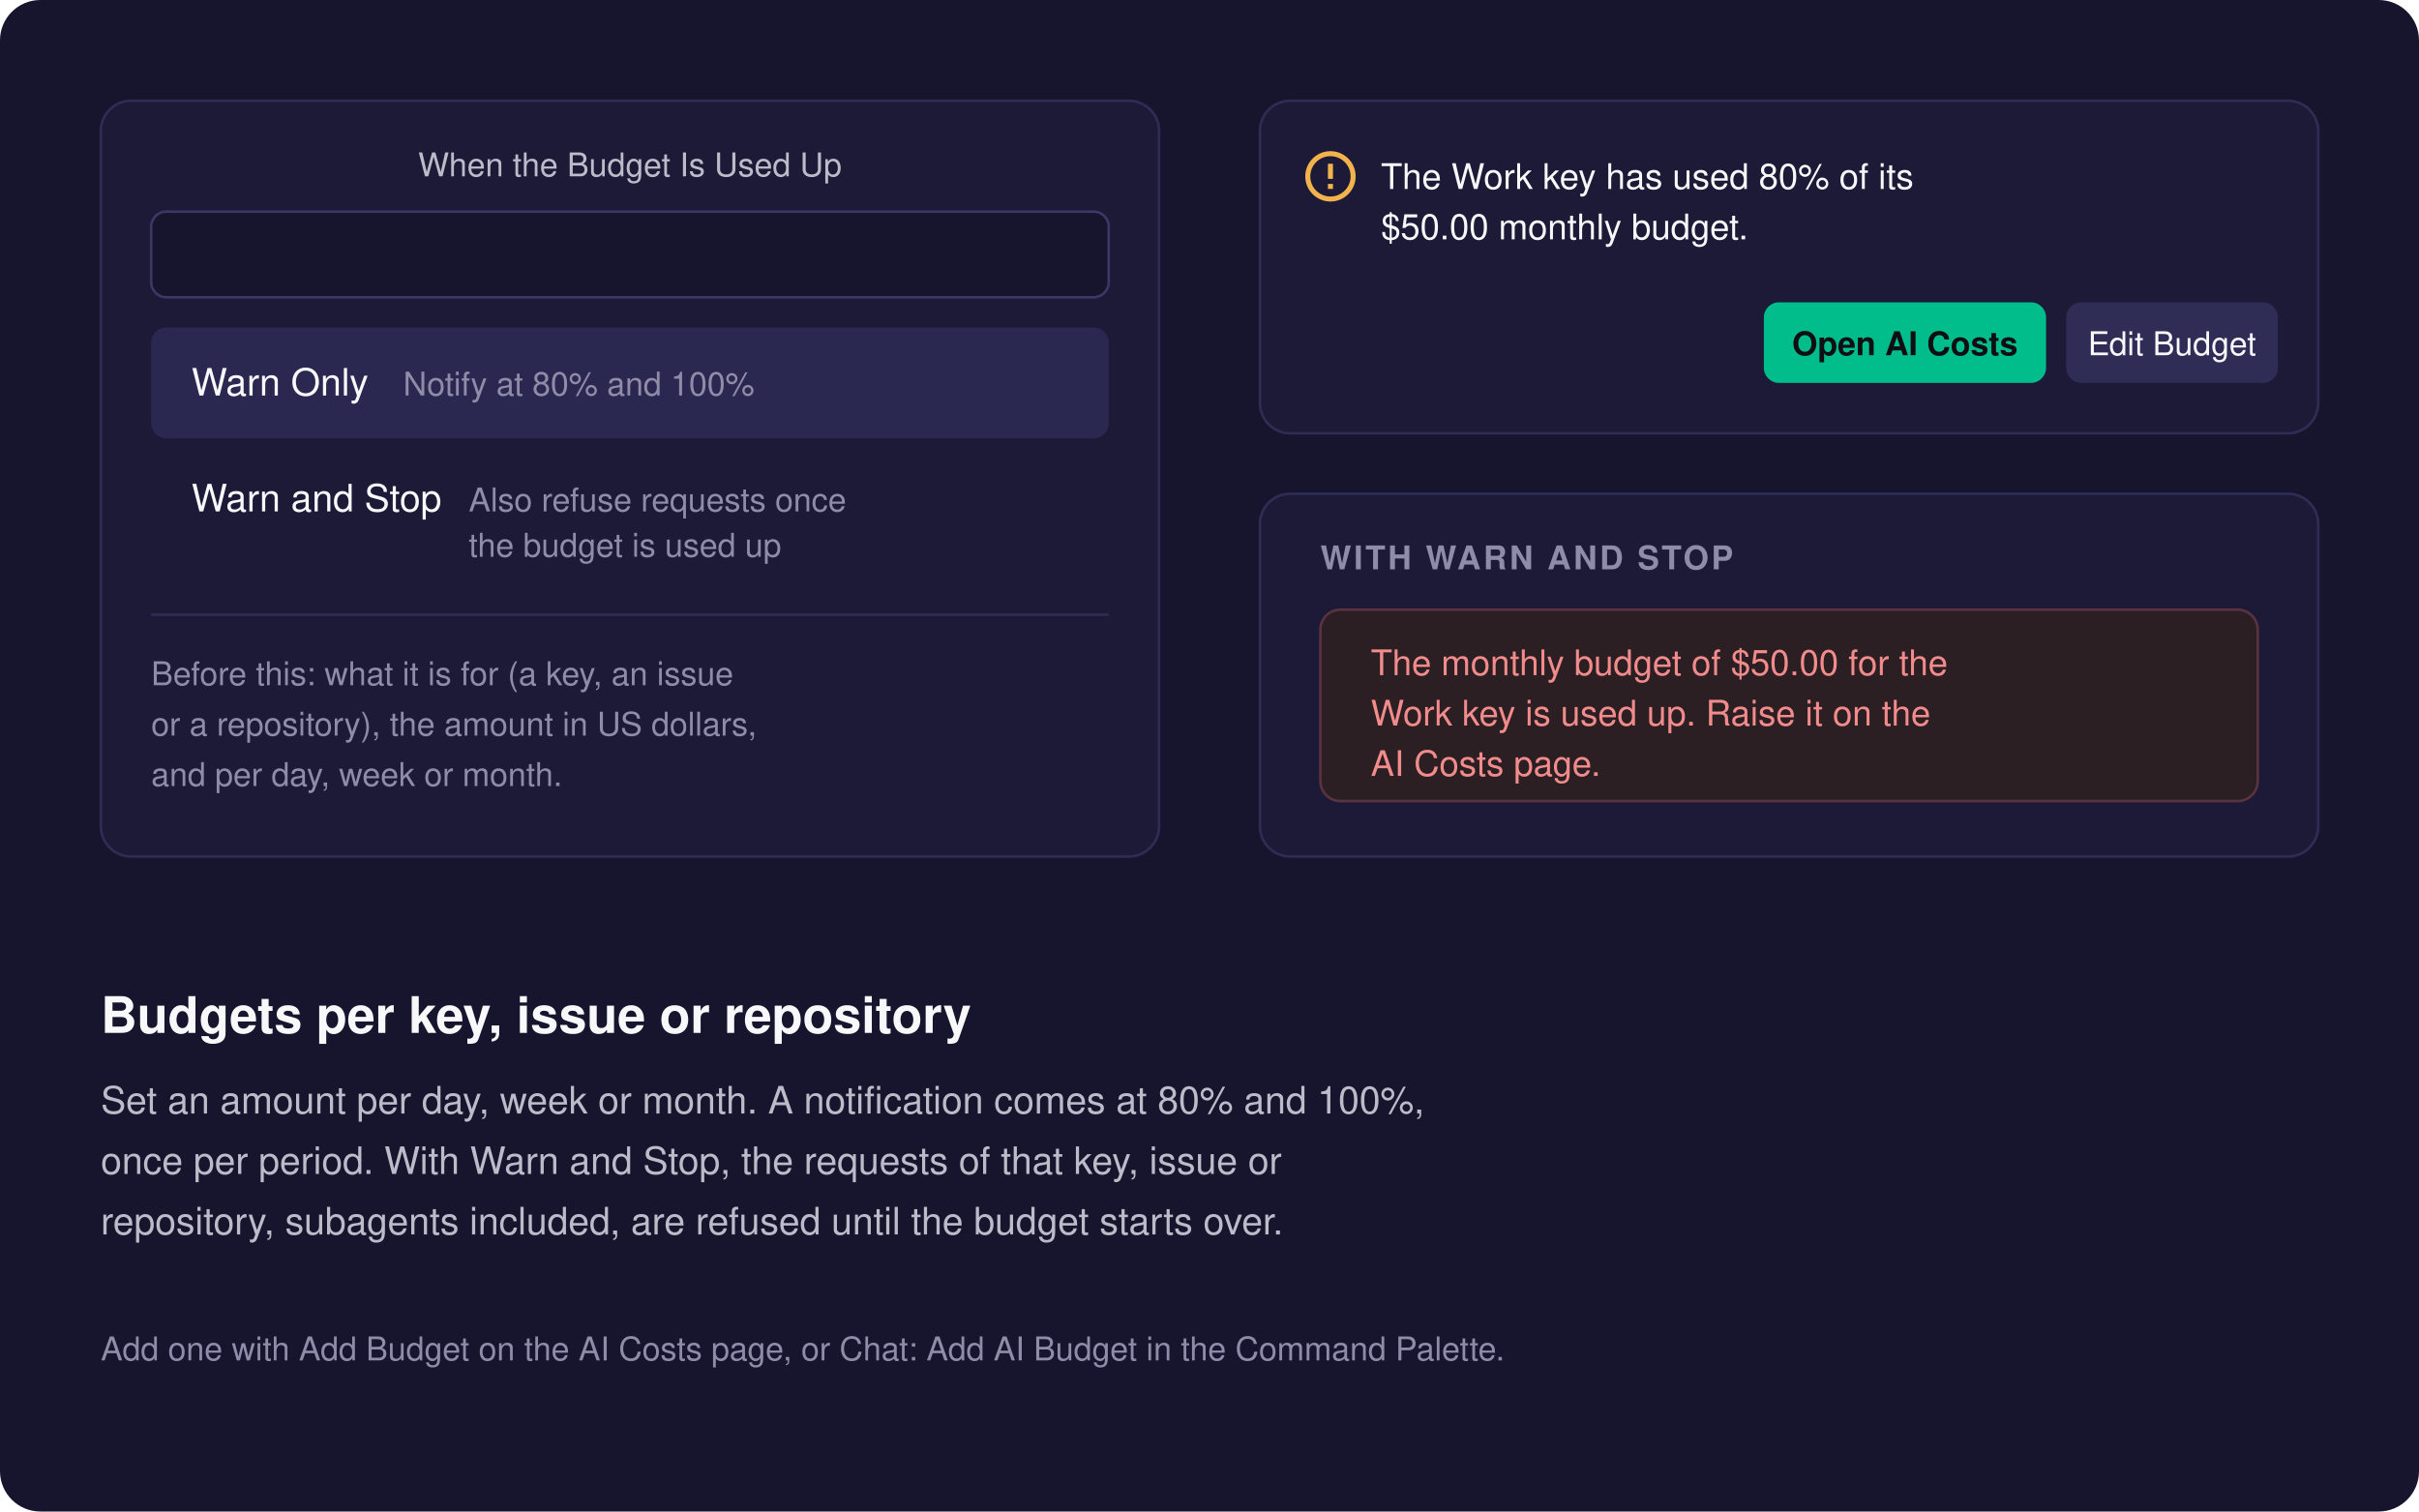
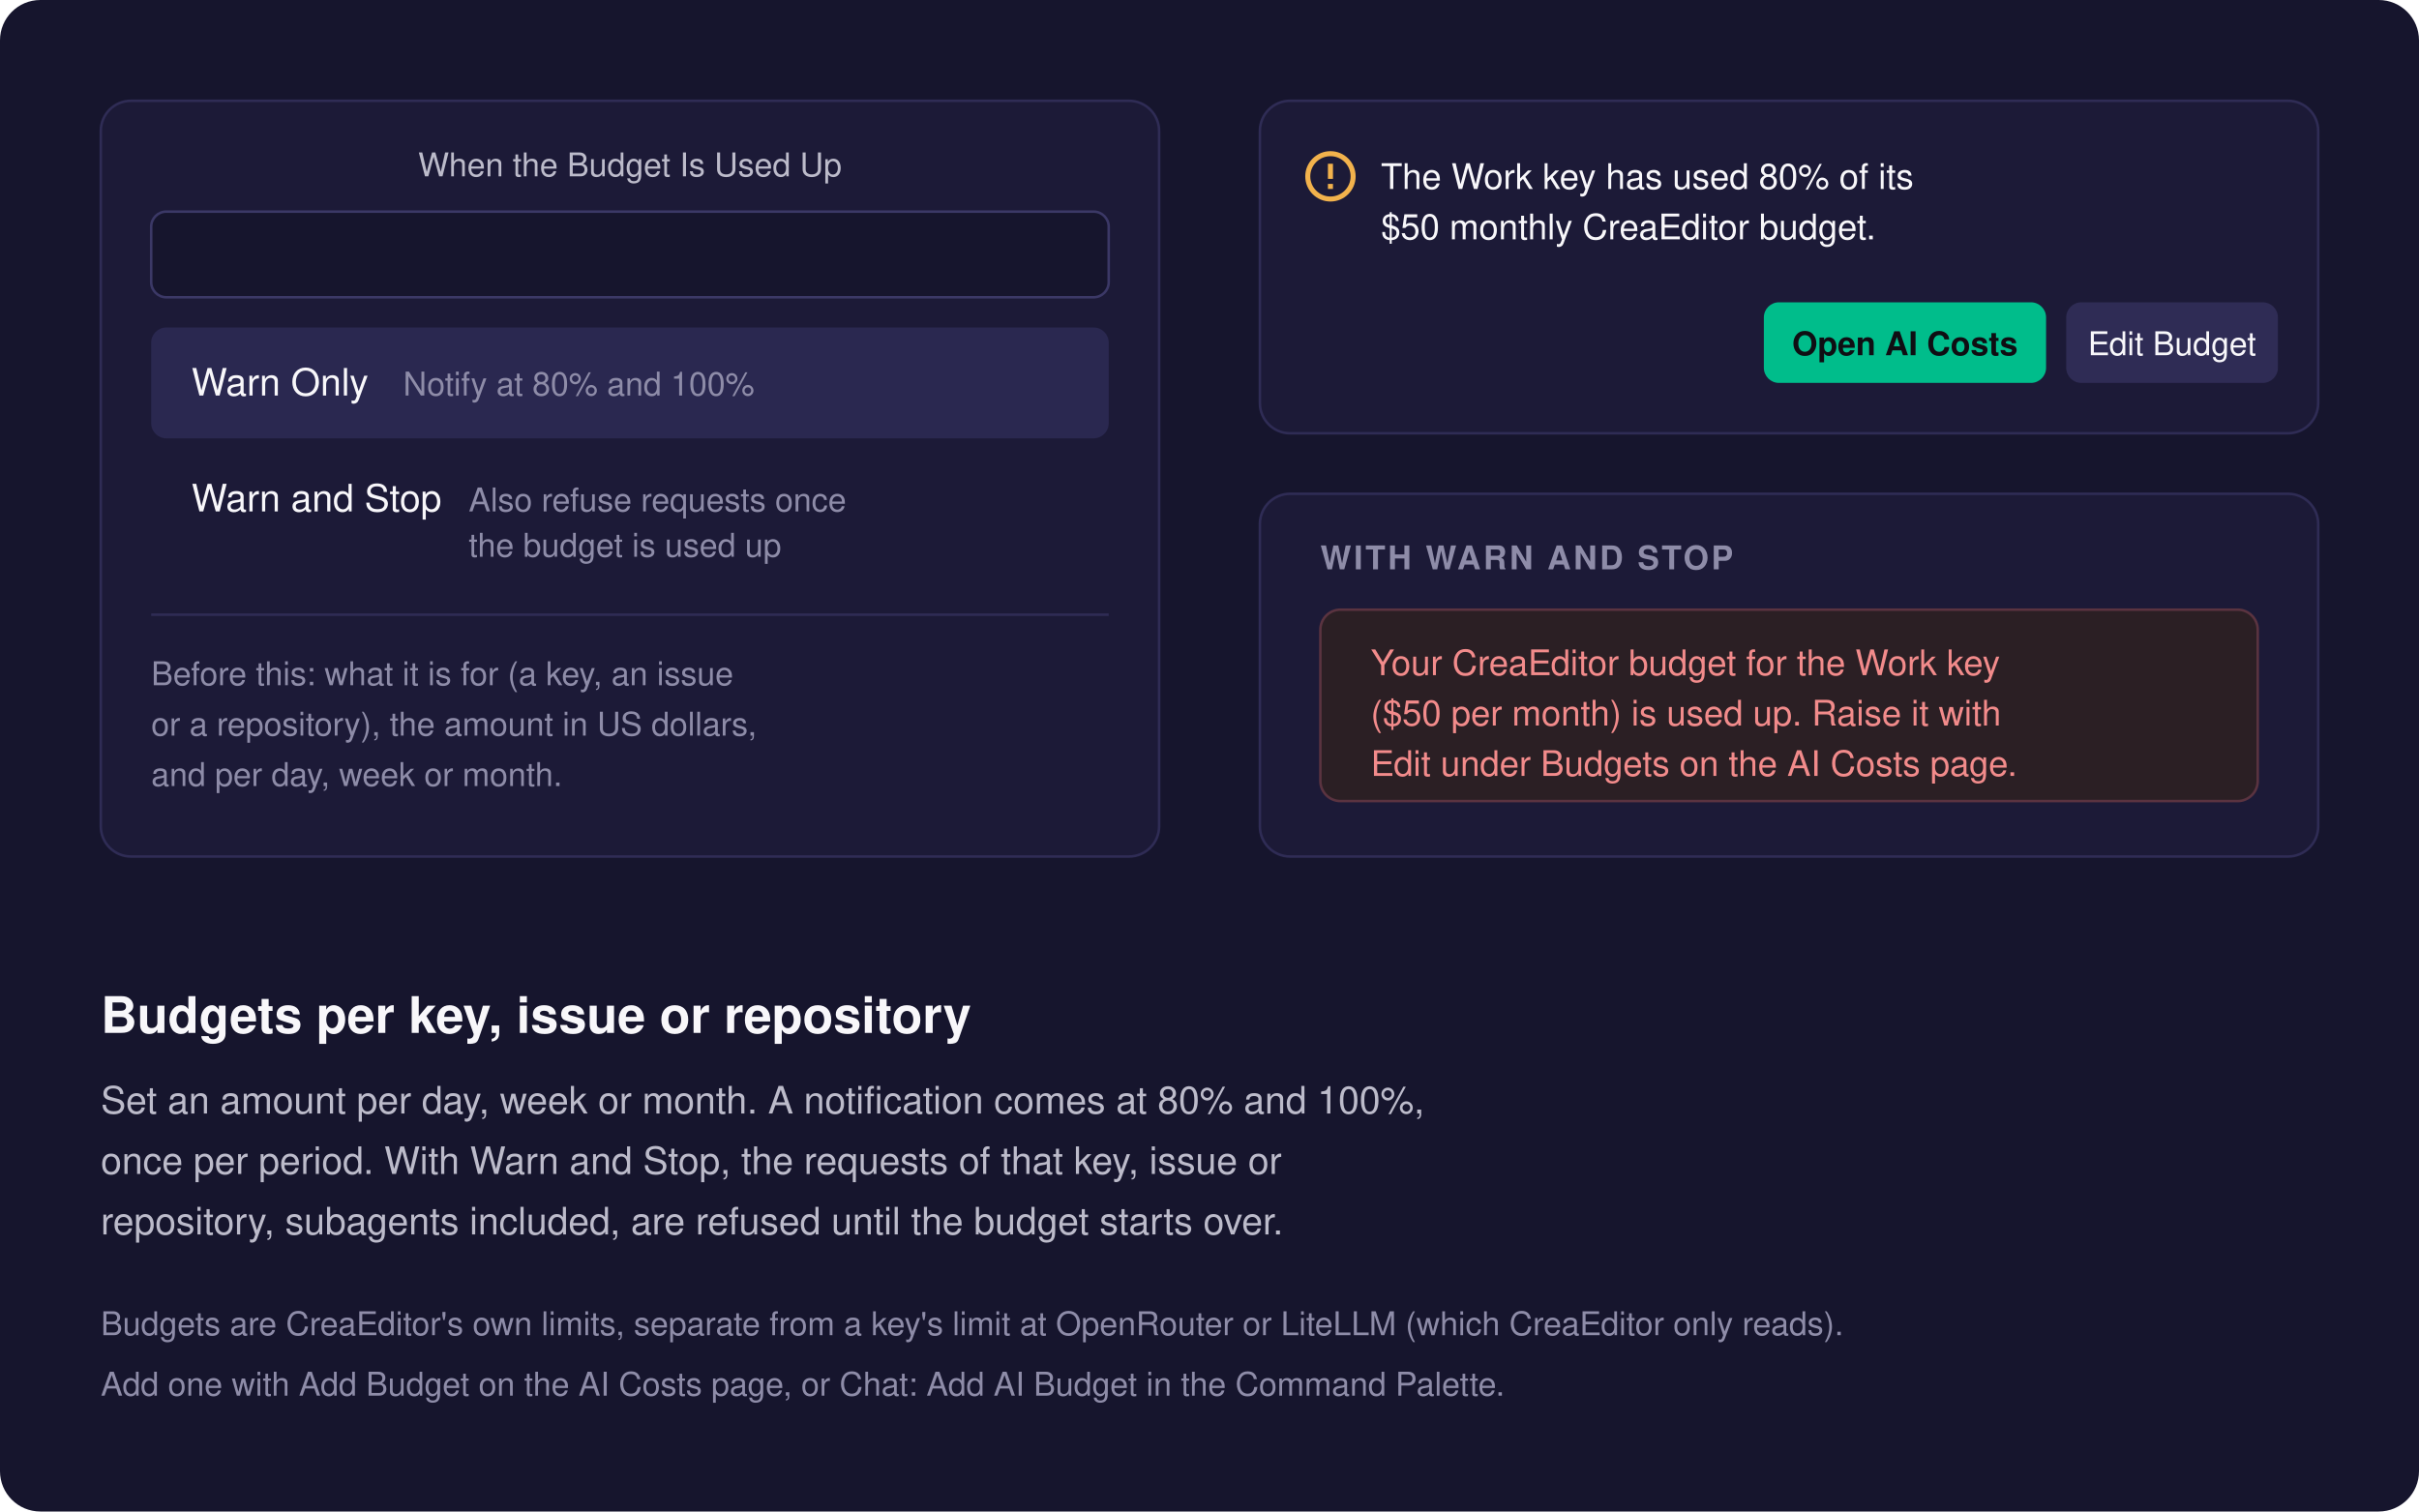
<svg xmlns="http://www.w3.org/2000/svg" width="960" height="600" viewBox="0 0 960 600" font-family="-apple-system, 'Segoe UI', Helvetica, Arial, sans-serif">
  <rect width="960" height="600" rx="16" fill="#16152D" />
  <rect x="40" y="40" width="420" height="300" rx="12" fill="#1C1A37" stroke="#2F2C55" />
  <text x="250" y="70" fill="#BCBBCA" font-size="13" text-anchor="middle">When the Budget Is Used Up</text>
  <rect x="60" y="84" width="380" height="34" rx="6" fill="#16152D" stroke="#3B3866" />
  <rect x="60" y="130" width="380" height="44" rx="6" fill="#2A2850" />
  <text x="76" y="157" fill="#F8F7FA" font-size="15">Warn Only</text>
  <text x="160" y="157" fill="#8E8CA8" font-size="13">Notify at 80% and 100%</text>
  <text x="76" y="203" fill="#F8F7FA" font-size="15">Warn and Stop</text>
  <text x="186" y="203" fill="#8E8CA8" font-size="13">Also refuse requests once</text>
  <text x="186" y="221" fill="#8E8CA8" font-size="13">the budget is used up</text>
  <line x1="60" y1="244" x2="440" y2="244" stroke="#2F2C55" />
  <text x="60" y="272" fill="#8E8CA8" font-size="13">Before this: what it is for (a key, an issue</text>
  <text x="60" y="292" fill="#8E8CA8" font-size="13">or a repository), the amount in US dollars,</text>
  <text x="60" y="312" fill="#8E8CA8" font-size="13">and per day, week or month.</text>
  <rect x="500" y="40" width="420" height="132" rx="12" fill="#1C1A37" stroke="#2F2C55" />
  <circle cx="528" cy="70" r="9" fill="none" stroke="#F2B24C" stroke-width="2" />
  <rect x="527" y="65" width="2" height="6" fill="#F2B24C" />
  <rect x="527" y="73" width="2" height="2" fill="#F2B24C" />
  <text x="548" y="75" fill="#F8F7FA" font-size="14">The Work key has used 80% of its</text>
-   <text x="548" y="95" fill="#F8F7FA" font-size="14">$50.00 monthly budget.</text>
+   <text x="548" y="95" fill="#F8F7FA" font-size="14">$50 monthly CreaEditor budget.</text>
  <rect x="700" y="120" width="112" height="32" rx="6" fill="#00BD8B" />
  <text x="756" y="141" fill="#0F0E13" font-size="13" font-weight="600" text-anchor="middle">Open AI Costs</text>
  <rect x="820" y="120" width="84" height="32" rx="6" fill="#2F2C55" />
  <text x="862" y="141" fill="#F8F7FA" font-size="13" text-anchor="middle">Edit Budget</text>
  <rect x="500" y="196" width="420" height="144" rx="12" fill="#1C1A37" stroke="#2F2C55" />
  <text x="524" y="226" fill="#8E8CA8" font-size="13" font-weight="600" letter-spacing="1">WITH WARN AND STOP</text>
  <rect x="524" y="242" width="372" height="76" rx="8" fill="#2B1F24" stroke="#5A3340" />
-   <text x="544" y="268" fill="#F28B8B" font-size="14">The monthly budget of $50.00 for the</text>
-   <text x="544" y="288" fill="#F28B8B" font-size="14">Work key is used up. Raise it on the</text>
-   <text x="544" y="308" fill="#F28B8B" font-size="14">AI Costs page.</text>
+   <text x="544" y="268" fill="#F28B8B" font-size="14">Your CreaEditor budget for the Work key</text>
+   <text x="544" y="288" fill="#F28B8B" font-size="14">($50 per month) is used up. Raise it with</text>
+   <text x="544" y="308" fill="#F28B8B" font-size="14">Edit under Budgets on the AI Costs page.</text>
  <text x="40" y="410" fill="#F8F7FA" font-size="20" font-weight="600">Budgets per key, issue or repository</text>
  <text x="40" y="442" fill="#BCBBCA" font-size="15">Set an amount per day, week or month. A notification comes at 80% and 100%,</text>
  <text x="40" y="466" fill="#BCBBCA" font-size="15">once per period. With Warn and Stop, the requests of that key, issue or</text>
  <text x="40" y="490" fill="#BCBBCA" font-size="15">repository, subagents included, are refused until the budget starts over.</text>
-   <text x="40" y="540" fill="#8E8CA8" font-size="13">Add one with Add Budget on the AI Costs page, or Chat: Add AI Budget in the Command Palette.</text>
+   <text x="40" y="530" fill="#8E8CA8" font-size="13">Budgets are CreaEditor's own limits, separate from a key's limit at OpenRouter or LiteLLM (which CreaEditor only reads).</text>
+   <text x="40" y="554" fill="#8E8CA8" font-size="13">Add one with Add Budget on the AI Costs page, or Chat: Add AI Budget in the Command Palette.</text>
</svg>
